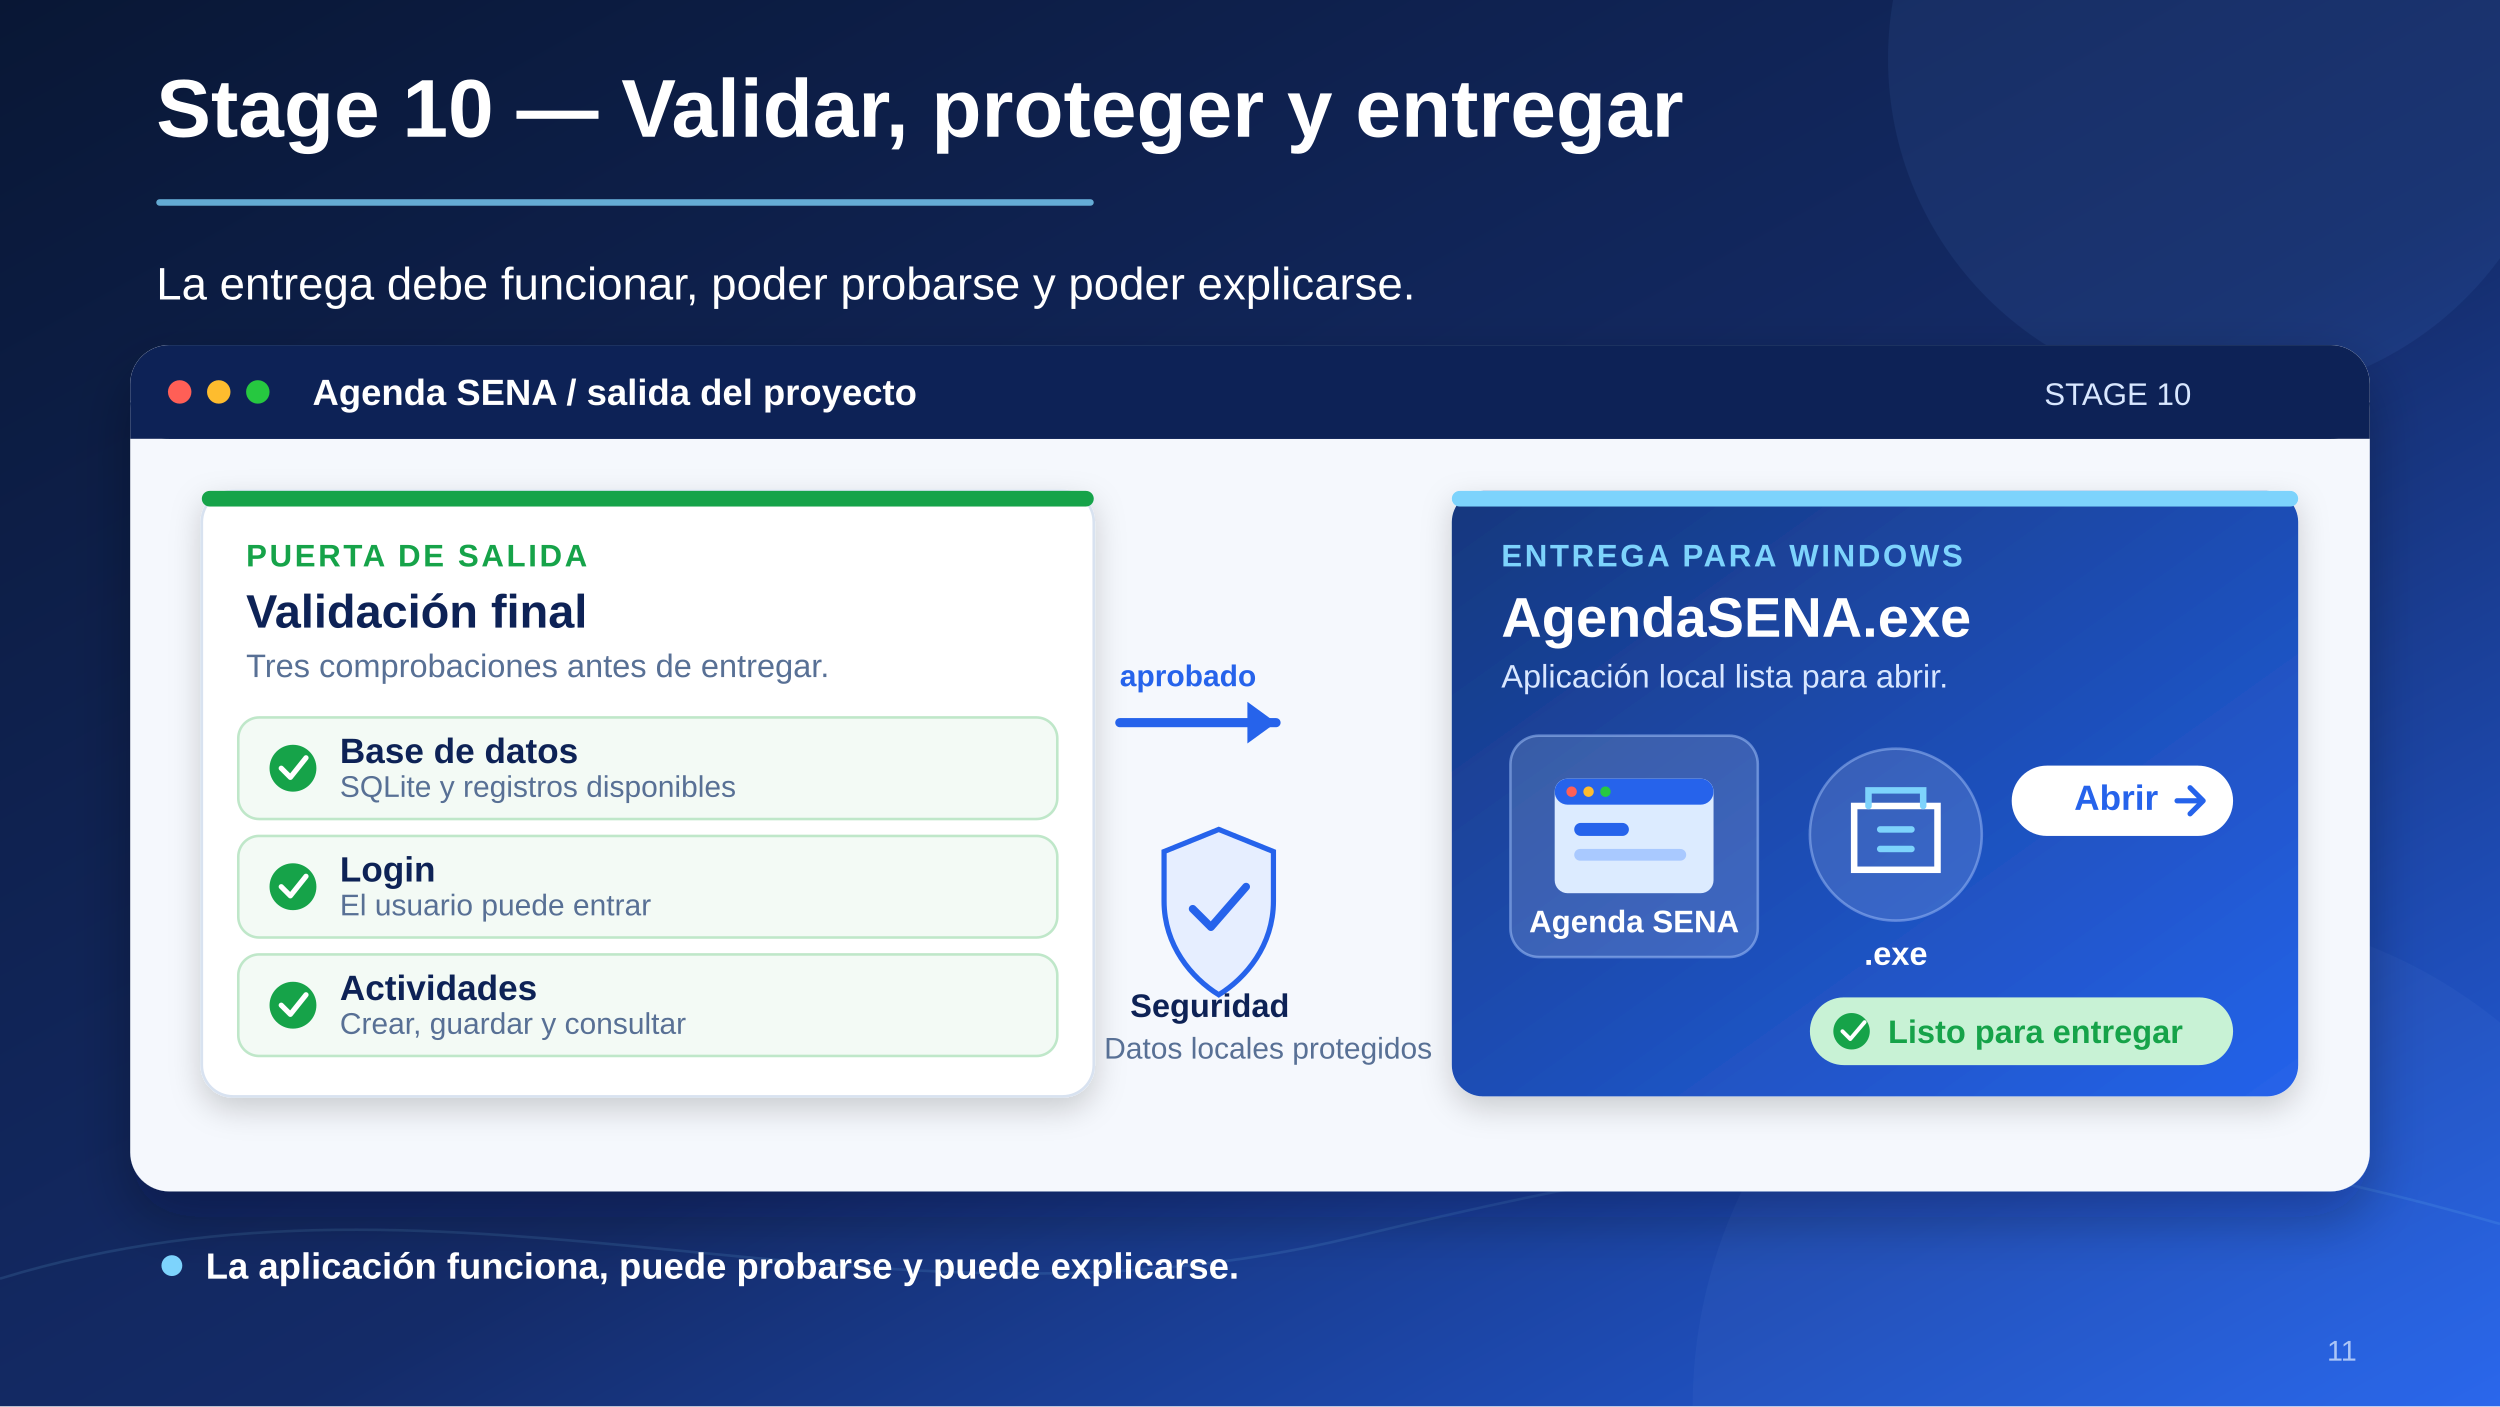
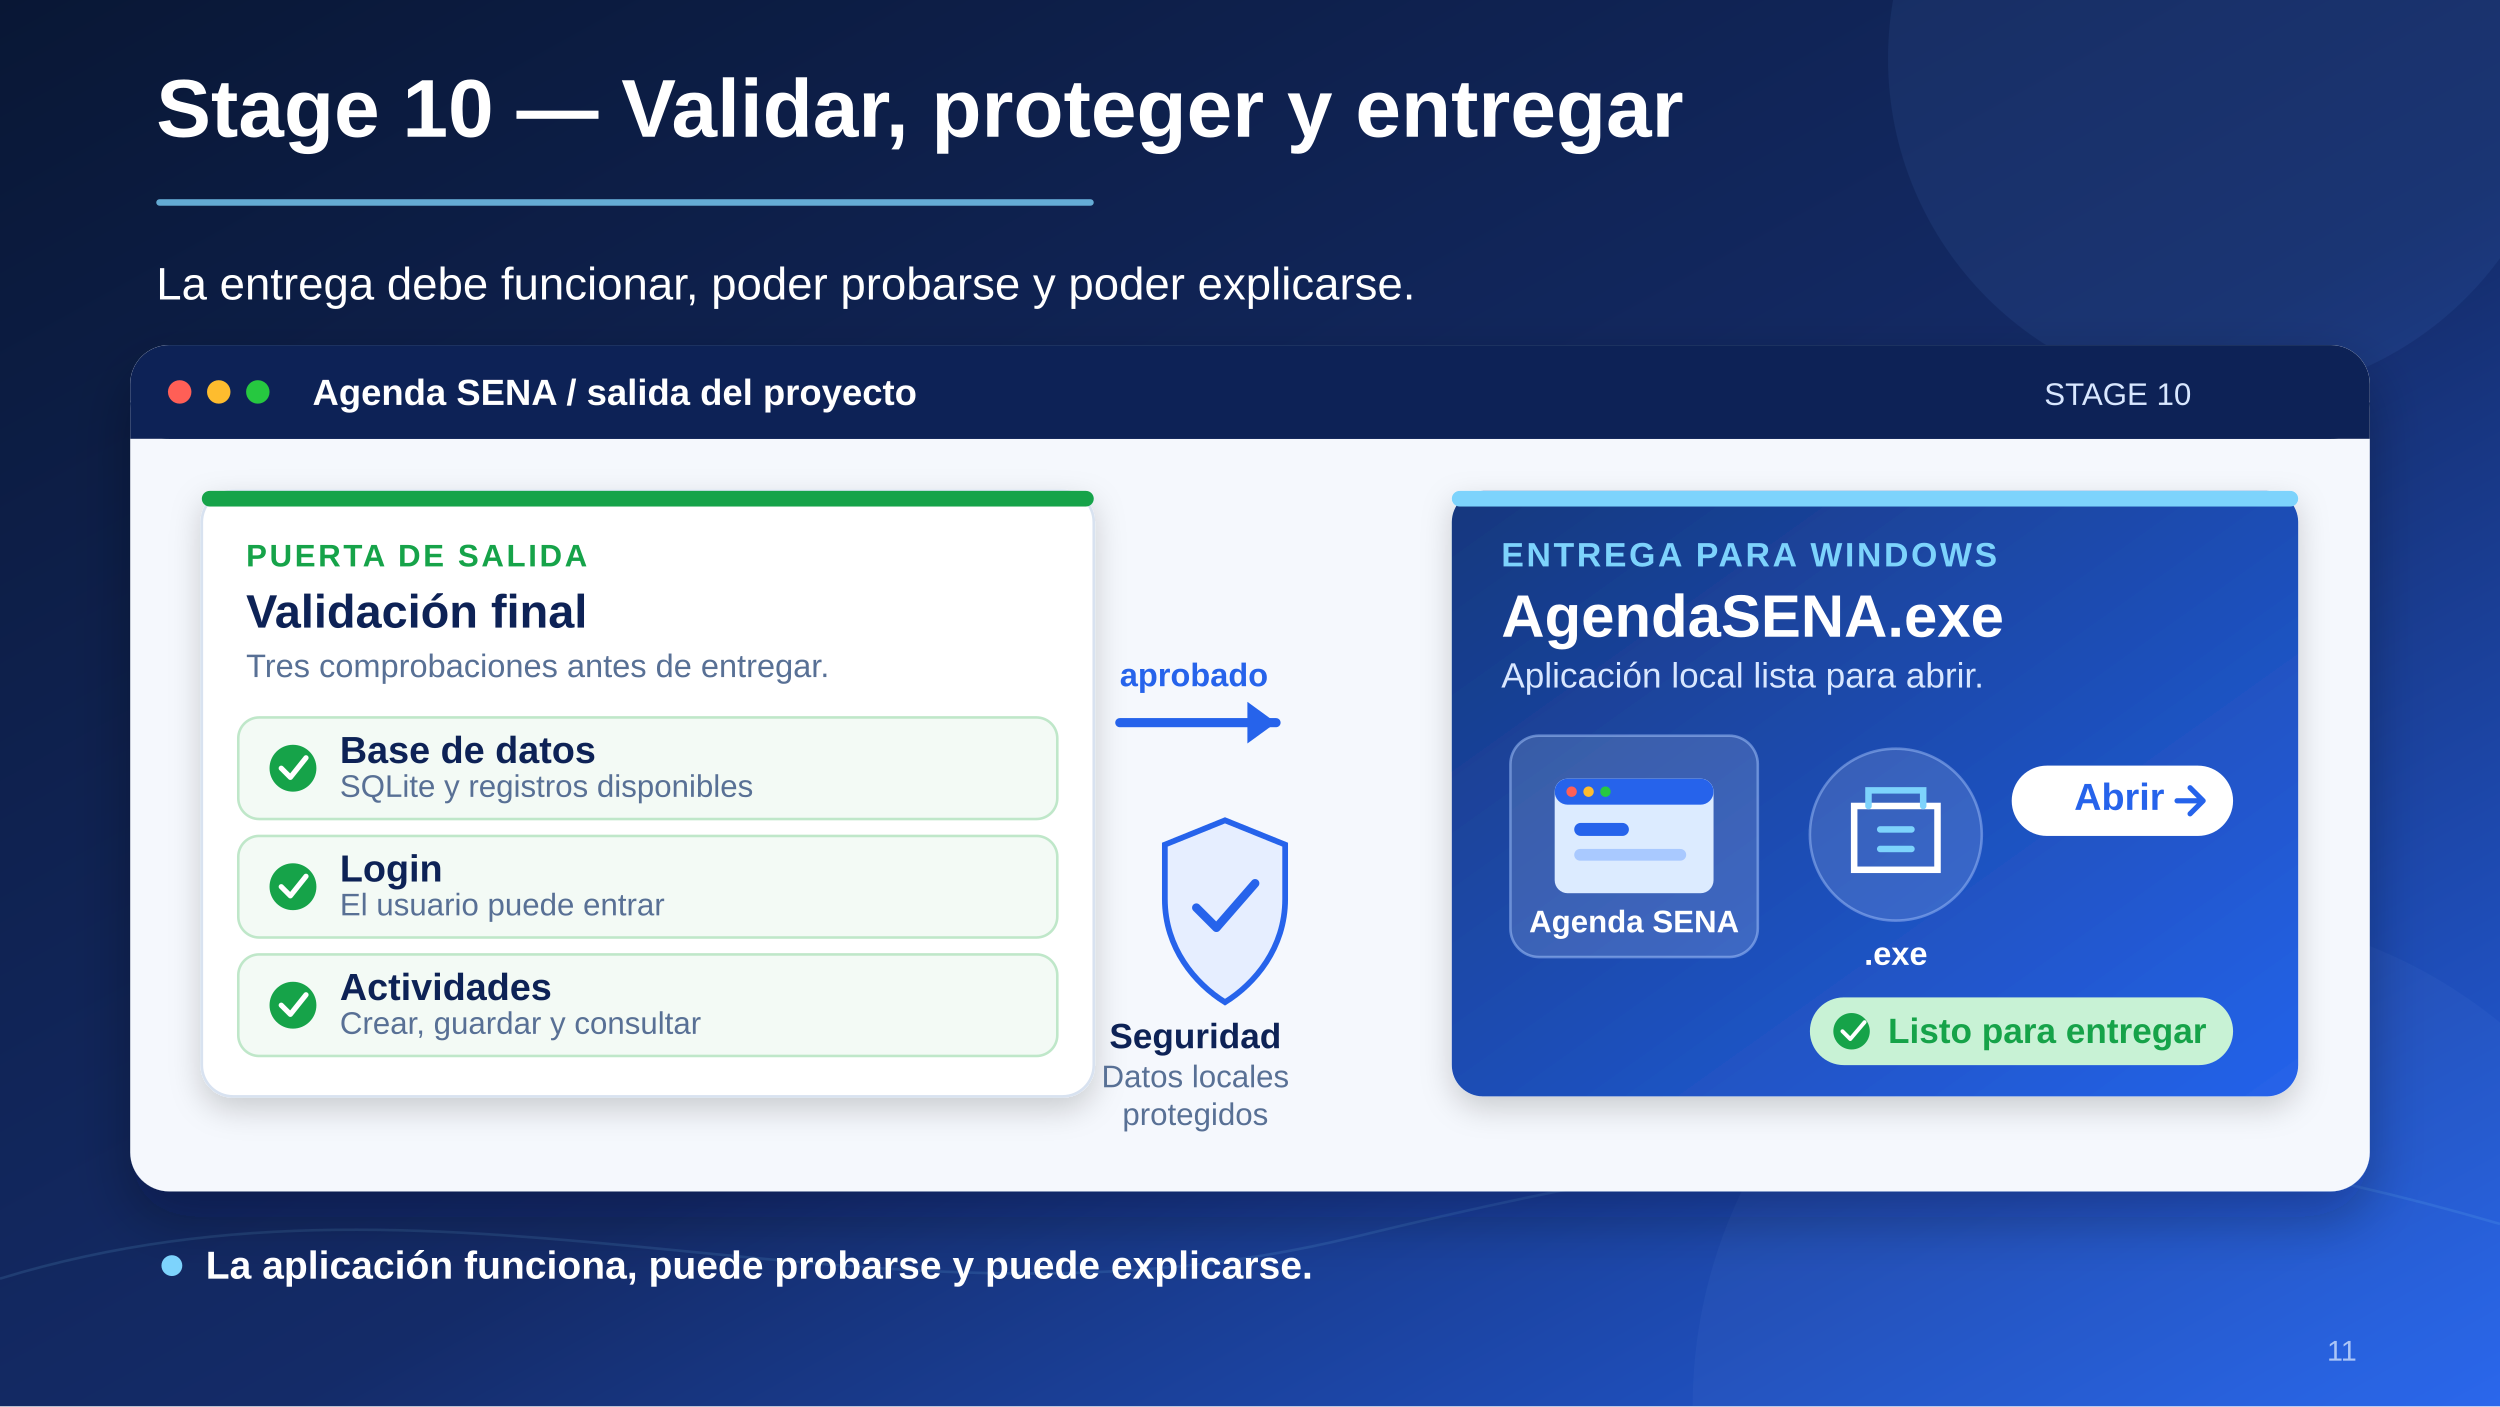
<svg xmlns="http://www.w3.org/2000/svg" width="1920" height="1080" viewBox="0 0 1920 1080" role="img" aria-labelledby="title desc" shape-rendering="geometricPrecision" text-rendering="geometricPrecision">
  <defs>
    <linearGradient id="background" x1="0" y1="0" x2="1" y2="1">
      <stop offset="0" stop-color="#091735" />
      <stop offset="0.56" stop-color="#142B68" />
      <stop offset="1" stop-color="#2563EB" />
    </linearGradient>
    <linearGradient id="package" x1="0" y1="0" x2="1" y2="1">
      <stop offset="0" stop-color="#16377D" />
      <stop offset="1" stop-color="#2563EB" />
    </linearGradient>
    <filter id="shadow" x="-20%" y="-20%" width="140%" height="150%">
      <feDropShadow dx="0" dy="20" stdDeviation="22" flood-color="#020617" flood-opacity="0.30" />
    </filter>
    <filter id="softShadow" x="-20%" y="-20%" width="140%" height="150%">
      <feDropShadow dx="0" dy="9" stdDeviation="12" flood-color="#020617" flood-opacity="0.18" />
    </filter>
    <style>
      .sans { font-family: "Segoe UI", "Aptos", "Helvetica Neue", Arial, sans-serif; }
      .display { font-family: "Aptos Display", "Segoe UI", "Aptos", "Helvetica Neue", Arial, sans-serif; }
      .white { fill: #FFFFFF; }
      .navy { fill: #102456; }
      .muted { fill: #587095; }
      .soft { fill: #D8E7FF; }
      .sky { fill: #7DD3FC; }
      .blue { fill: #2563EB; }
      .green { fill: #16A34A; }
      .orange { fill: #F97316; }
      .bold { font-weight: 700; }
      .medium { font-weight: 500; }
      text[font-size="13"], text[font-size="14"], text[font-size="15"], text[font-size="16"], text[font-size="17"], text[font-size="18"], text[font-size="19"], text[font-size="20"], text[font-size="21"] { font-size: 22px !important; }
    </style>
  </defs>
  <rect width="1920" height="1080" fill="url(#background)" />
  <circle cx="1710" cy="45" r="260" fill="#60A5FA" opacity="0.08" />
  <circle cx="1680" cy="1080" r="380" fill="#93C5FD" opacity="0.05" />
  <path d="M0 982 C350 875 670 1040 1040 950 S1610 850 1920 940" fill="none" stroke="#7DD3FC" stroke-opacity="0.13" stroke-width="2" />
  <g transform="translate(120 105)">
    <text x="0" y="0" class="display white bold" font-size="63">Stage 10 — Validar, proteger y entregar</text>
    <rect x="0" y="48" width="720" height="5" rx="2.5" fill="#7DD3FC" opacity="0.78" />
    <text x="0" y="125" class="sans white medium" font-size="35">La entrega debe funcionar, poder probarse y poder explicarse.</text>
    <text x="0" y="185" class="sans sky bold" font-size="24" letter-spacing="3">CÓDIGO → VALIDACIÓN → AGENDA SENA</text>
  </g>
  <g transform="translate(100 265)" filter="url(#shadow)">
    <rect width="1720" height="650" rx="30" fill="#F5F8FD" />
    <rect width="1720" height="72" rx="30" fill="#102456" />
    <rect y="44" width="1720" height="28" fill="#102456" />
    <circle cx="38" cy="36" r="9" fill="#FF5F57" />
    <circle cx="68" cy="36" r="9" fill="#FEBC2E" />
    <circle cx="98" cy="36" r="9" fill="#28C840" />
    <text x="140" y="46" class="sans white bold" font-size="28">Agenda SENA / salida del proyecto</text>
    <text x="1470" y="46" class="sans soft medium" font-size="24">STAGE 10</text>
    <g transform="translate(55 112)" filter="url(#softShadow)">
      <rect width="685" height="465" rx="24" fill="#FFFFFF" stroke="#D8E2F0" stroke-width="2" />
      <rect width="685" height="12" rx="6" fill="#16A34A" />
      <text x="34" y="58" class="sans green bold" font-size="24" letter-spacing="2">PUERTA DE SALIDA</text>
      <text x="34" y="105" class="sans navy bold" font-size="36">Validación final</text>
      <text x="34" y="143" class="sans muted medium" font-size="25">Tres comprobaciones antes de entregar.</text>
      <g transform="translate(28 174)">
        <rect width="629" height="78" rx="16" fill="#F3FAF5" stroke="#BFE7C9" stroke-width="2" />
        <circle cx="42" cy="39" r="18" fill="#16A34A" />
        <path d="M33 39l7 7 12-15" fill="none" stroke="#FFFFFF" stroke-width="4" stroke-linecap="round" stroke-linejoin="round" />
-         <text x="78" y="35" class="sans navy bold" font-size="27">Base de datos</text>
-         <text x="78" y="61" class="sans muted" font-size="23">SQLite y registros disponibles</text>
+         <text x="78" y="35" class="sans navy bold" font-size="29">Base de datos</text>
+         <text x="78" y="61" class="sans muted" font-size="24">SQLite y registros disponibles</text>
      </g>
      <g transform="translate(28 265)">
        <rect width="629" height="78" rx="16" fill="#F3FAF5" stroke="#BFE7C9" stroke-width="2" />
        <circle cx="42" cy="39" r="18" fill="#16A34A" />
        <path d="M33 39l7 7 12-15" fill="none" stroke="#FFFFFF" stroke-width="4" stroke-linecap="round" stroke-linejoin="round" />
-         <text x="78" y="35" class="sans navy bold" font-size="27">Login</text>
-         <text x="78" y="61" class="sans muted" font-size="23">El usuario puede entrar</text>
+         <text x="78" y="35" class="sans navy bold" font-size="29">Login</text>
+         <text x="78" y="61" class="sans muted" font-size="24">El usuario puede entrar</text>
      </g>
      <g transform="translate(28 356)">
        <rect width="629" height="78" rx="16" fill="#F3FAF5" stroke="#BFE7C9" stroke-width="2" />
        <circle cx="42" cy="39" r="18" fill="#16A34A" />
        <path d="M33 39l7 7 12-15" fill="none" stroke="#FFFFFF" stroke-width="4" stroke-linecap="round" stroke-linejoin="round" />
-         <text x="78" y="35" class="sans navy bold" font-size="27">Actividades</text>
-         <text x="78" y="61" class="sans muted" font-size="23">Crear, guardar y consultar</text>
+         <text x="78" y="35" class="sans navy bold" font-size="29">Actividades</text>
+         <text x="78" y="61" class="sans muted" font-size="24">Crear, guardar y consultar</text>
      </g>
    </g>
    <g transform="translate(760 290)">
      <path d="M0 0H120" fill="none" stroke="#2563EB" stroke-width="7" stroke-linecap="round" />
      <path d="M120 0l-22-16v32z" fill="#2563EB" />
-       <text x="0" y="-28" class="sans blue bold" font-size="23">aprobado</text>
-       <g transform="translate(28 82)">
+       <text x="0" y="-28" class="sans blue bold" font-size="25">aprobado</text>
+       <g transform="translate(28 75) scale(1.10)">
        <path d="M48 0l42 17v38c0 34-21 59-42 72C27 114 6 89 6 55V17z" fill="#E6EEFF" stroke="#2563EB" stroke-width="4" />
        <path d="M28 61l14 14 27-31" fill="none" stroke="#2563EB" stroke-width="6" stroke-linecap="round" stroke-linejoin="round" />
      </g>
-       <text x="8" y="226" class="sans navy bold" font-size="25">Seguridad</text>
-       <text x="-12" y="258" class="sans muted medium" font-size="23">Datos locales protegidos</text>
+       <text x="58" y="250" text-anchor="middle" class="sans navy bold" font-size="27">Seguridad</text>
+       <text x="58" y="280" text-anchor="middle" class="sans muted medium" font-size="24">Datos locales</text>
+       <text x="58" y="309" text-anchor="middle" class="sans muted medium" font-size="24">protegidos</text>
    </g>
    <g transform="translate(1015 112)" filter="url(#softShadow)">
      <rect width="650" height="465" rx="24" fill="url(#package)" />
      <rect width="650" height="12" rx="6" fill="#7DD3FC" />
-       <text x="38" y="58" class="sans sky bold" font-size="24" letter-spacing="2">ENTREGA PARA WINDOWS</text>
-       <text x="38" y="112" class="sans white bold" font-size="43">AgendaSENA.exe</text>
-       <text x="38" y="151" class="sans soft medium" font-size="25">Aplicación local lista para abrir.</text>
+       <text x="38" y="58" class="sans sky bold" font-size="26" letter-spacing="2">ENTREGA PARA WINDOWS</text>
+       <text x="38" y="112" class="sans white bold" font-size="46">AgendaSENA.exe</text>
+       <text x="38" y="151" class="sans soft medium" font-size="27">Aplicación local lista para abrir.</text>
      <g transform="translate(45 188)">
        <rect width="190" height="170" rx="22" fill="#FFFFFF" fill-opacity="0.14" stroke="#A9C9FF" stroke-opacity="0.50" stroke-width="2" />
        <rect x="34" y="33" width="122" height="88" rx="10" fill="#DCEBFF" />
        <rect x="34" y="33" width="122" height="20" rx="10" fill="#2563EB" />
        <circle cx="47" cy="43" r="4" fill="#FF5F57" />
        <circle cx="60" cy="43" r="4" fill="#FEBC2E" />
        <circle cx="73" cy="43" r="4" fill="#28C840" />
        <rect x="49" y="67" width="42" height="10" rx="5" fill="#2563EB" />
        <rect x="49" y="87" width="86" height="9" rx="4.5" fill="#A9C9FF" />
        <text x="95" y="151" text-anchor="middle" class="sans white bold" font-size="24">Agenda SENA</text>
      </g>
      <g transform="translate(275 188)">
        <circle cx="66" cy="76" r="66" fill="#FFFFFF" fill-opacity="0.12" stroke="#A9C9FF" stroke-opacity="0.45" stroke-width="2" />
        <path d="M34 54h64v49H34z" fill="none" stroke="#FFFFFF" stroke-width="5" />
        <path d="M45 54V42h42v12M54 72h24M54 87h24" fill="none" stroke="#7DD3FC" stroke-width="5" stroke-linecap="round" />
        <text x="66" y="176" text-anchor="middle" class="sans white bold" font-size="25">.exe</text>
      </g>
      <rect x="430" y="211" width="170" height="54" rx="27" fill="#FFFFFF" />
-       <text x="478" y="245" class="sans blue bold" font-size="27">Abrir</text>
+       <text x="478" y="245" class="sans blue bold" font-size="29">Abrir</text>
      <path d="M557 238h18M567 228l10 10-10 10" fill="none" stroke="#2563EB" stroke-width="4" stroke-linecap="round" stroke-linejoin="round" />
      <rect x="275" y="389" width="325" height="52" rx="26" fill="#C8F2D5" />
      <circle cx="307" cy="415" r="14" fill="#16A34A" />
      <path d="M300 415l6 6 11-13" fill="none" stroke="#FFFFFF" stroke-width="3" stroke-linecap="round" stroke-linejoin="round" />
-       <text x="335" y="424" class="sans green bold" font-size="25">Listo para entregar</text>
+       <text x="335" y="424" class="sans green bold" font-size="27">Listo para entregar</text>
    </g>
  </g>
  <g transform="translate(120 960)">
    <circle cx="12" cy="12" r="8" fill="#7DD3FC" />
-     <text x="38" y="22" class="sans white bold" font-size="28">La aplicación funciona, puede probarse y puede explicarse.</text>
+     <text x="38" y="22" class="sans white bold" font-size="30">La aplicación funciona, puede probarse y puede explicarse.</text>
  </g>
  <text x="1810" y="1045" text-anchor="end" class="sans soft" font-size="22" opacity="0.75">11</text>
</svg>
